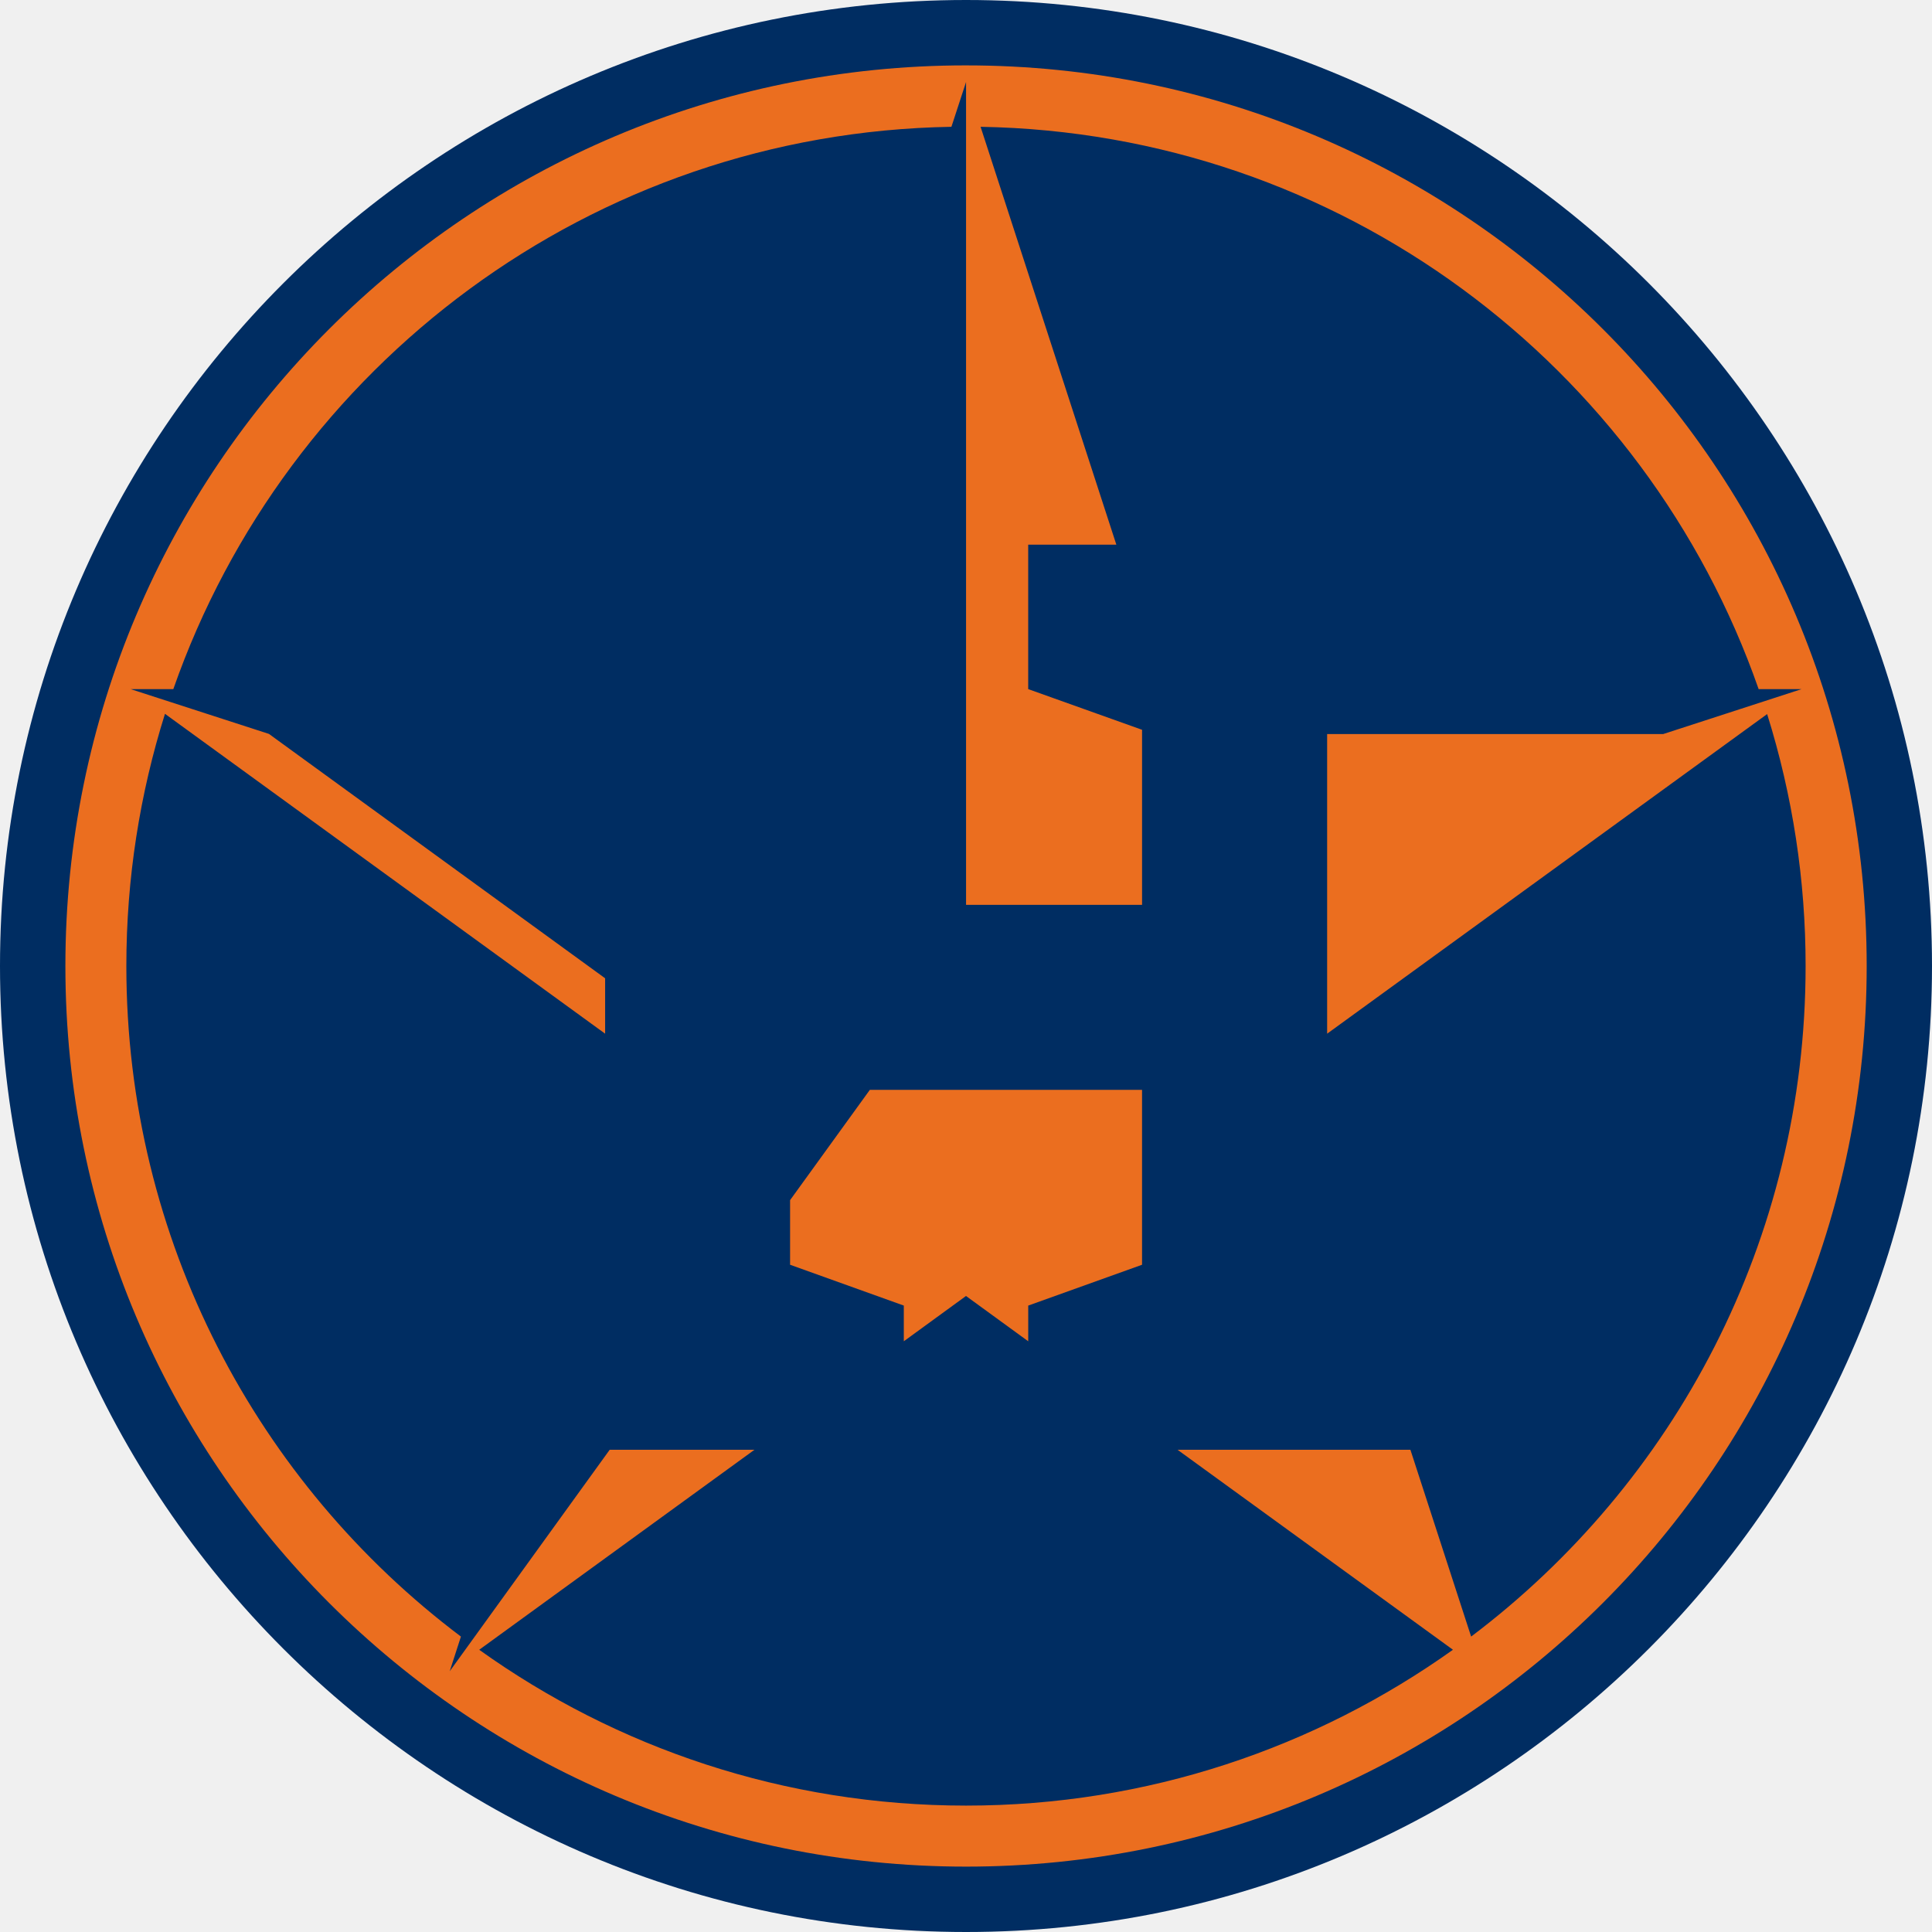
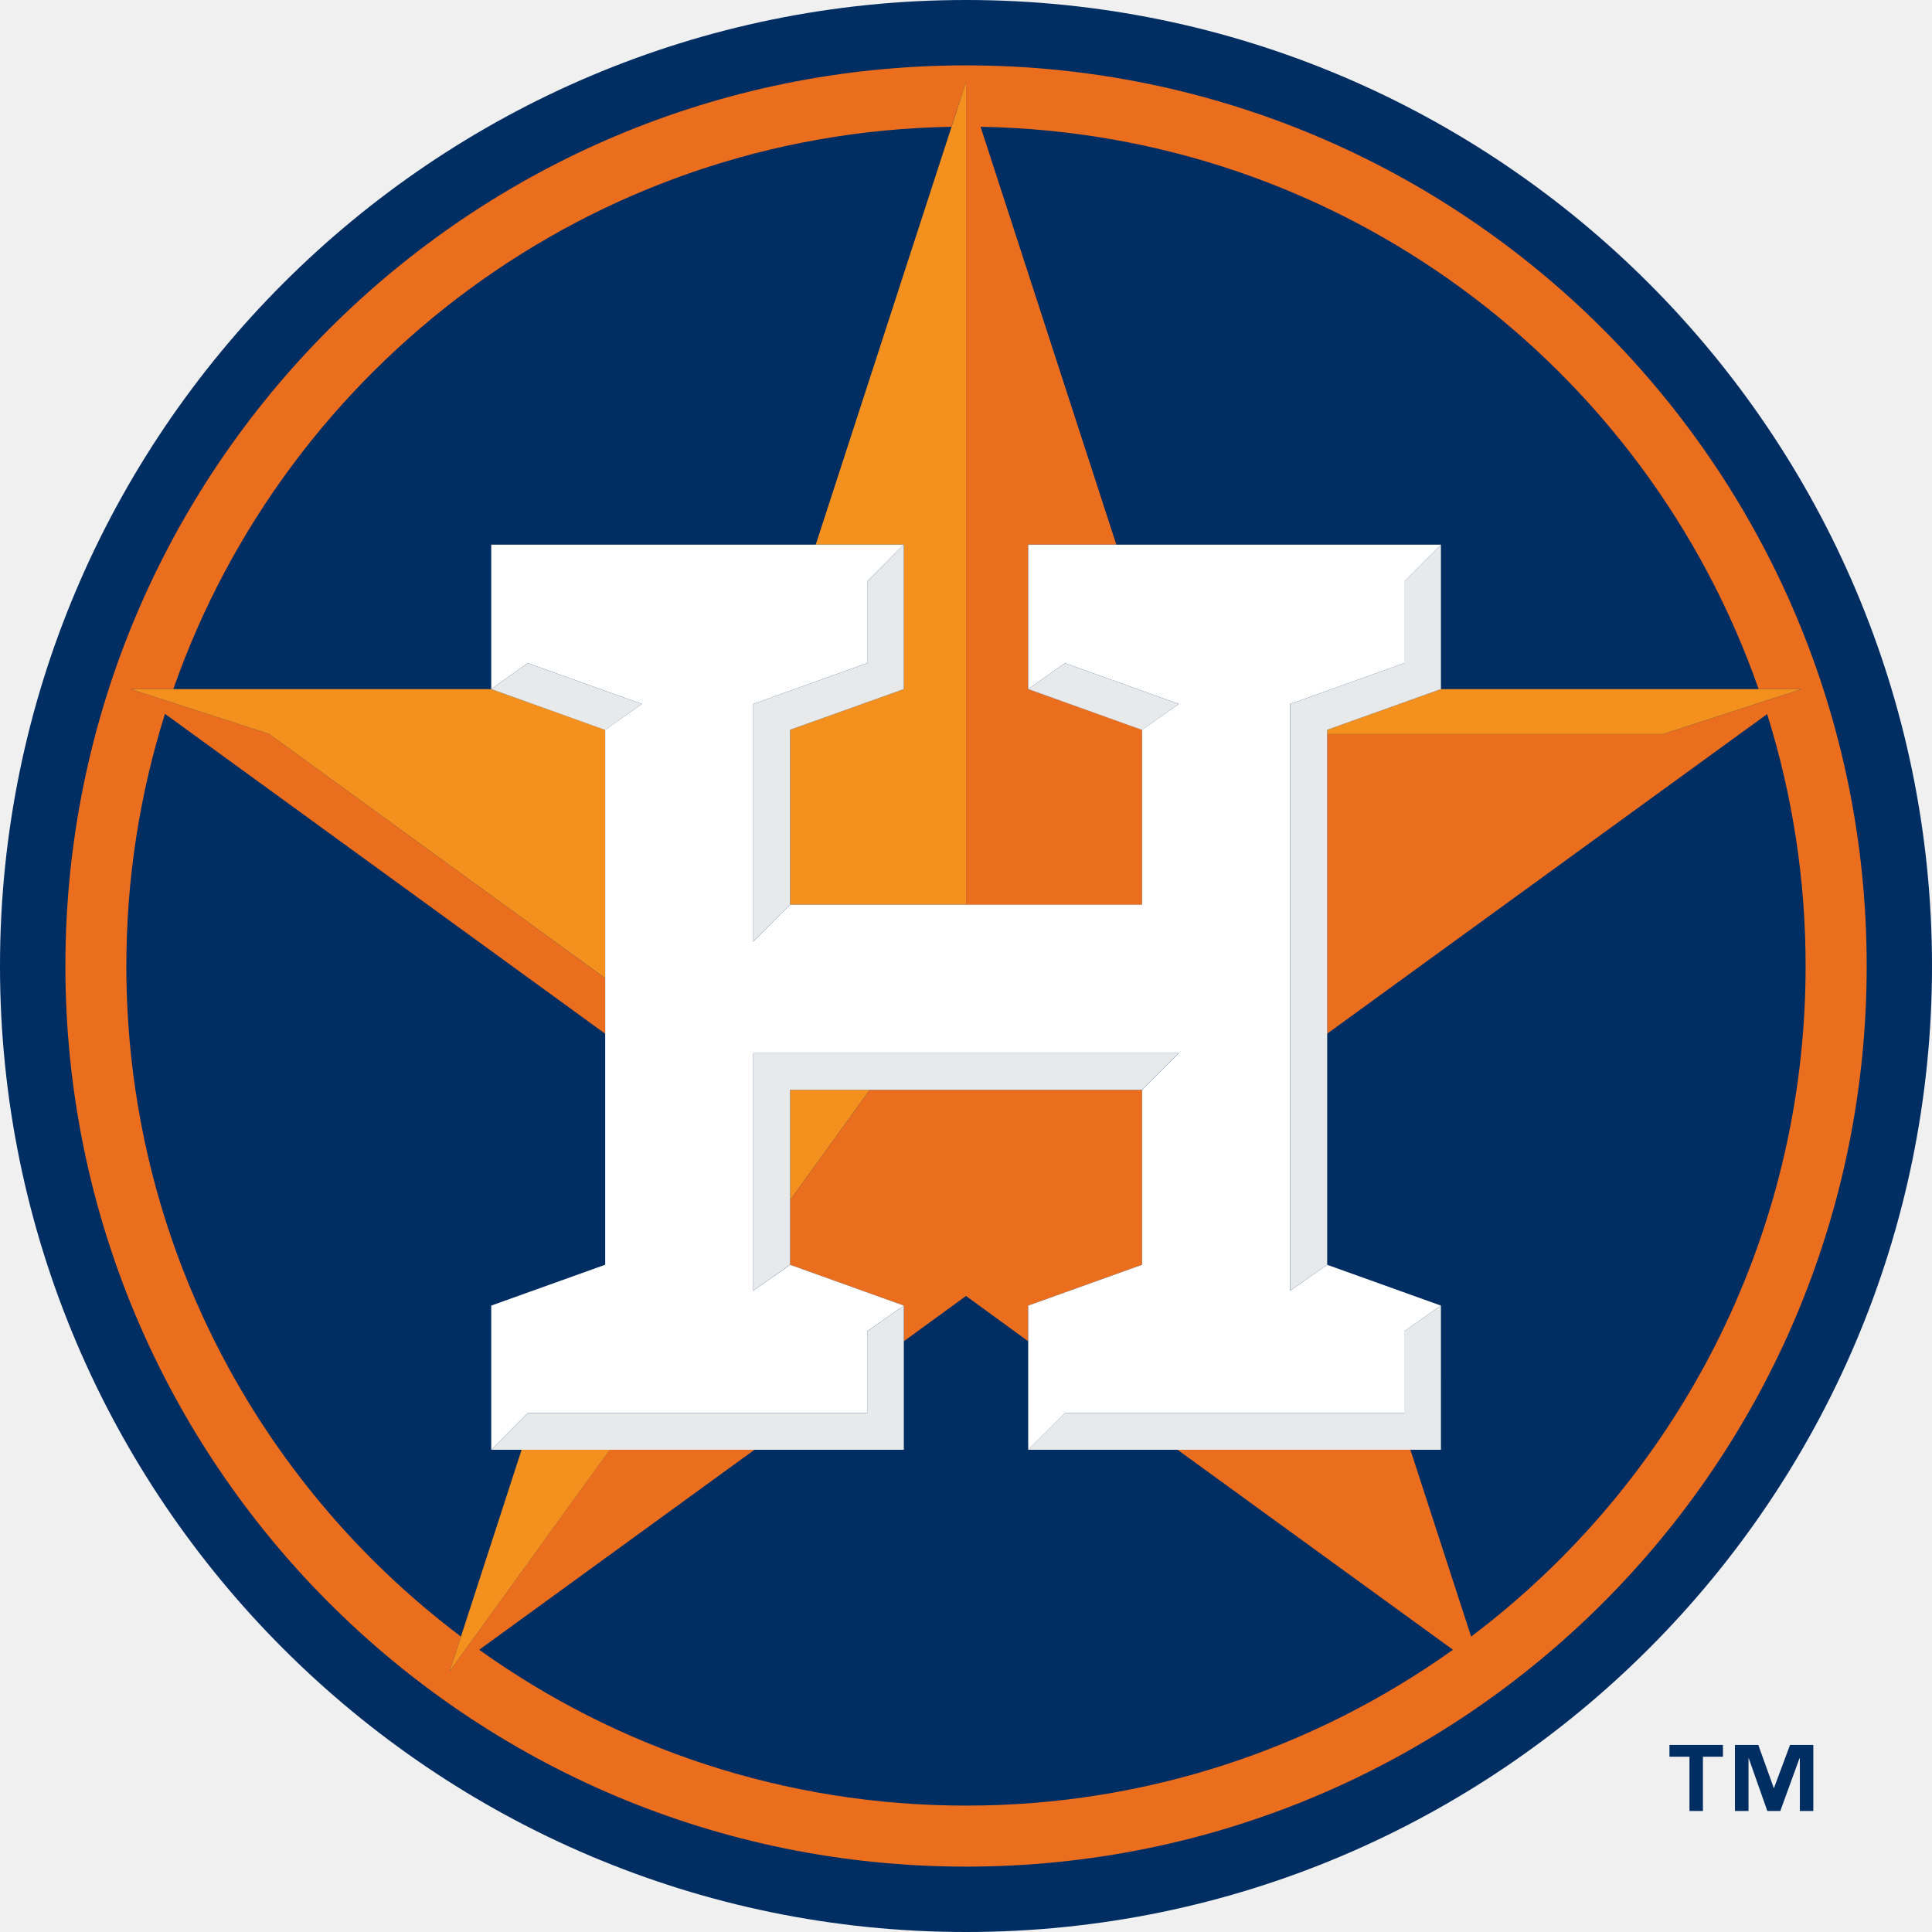
<svg xmlns="http://www.w3.org/2000/svg" viewBox="0 0 233.575 233.575">
  <path d="M116.795 233.575C52.4 233.575 0 181.183 0 116.788 0 52.392 52.4 0 116.795 0c64.397 0 116.78 52.392 116.78 116.788 0 64.395-52.384 116.787-116.78 116.787" fill="#002D62" />
-   <path d="M174.207 83.314h38.408C198.97 44.224 162.11 16.087 118.55 15.33l16.42 50.52h39.237v17.464z" fill="#002D62" />
+   <path d="M174.207 83.314h38.408C198.97 44.224 162.11 16.087 118.55 15.33l16.42 50.52h39.237v17.464zM59.39 175.275v-17.42l13.775-4.95-3.2 1.13 3.2-1.13v-27.934L19.947 86.3a101.69 101.69 0 0 0-4.665 30.503c0 33.134 15.88 62.54 40.444 81.055l7.332-22.583H59.39zm0-109.425h39.23l16.42-50.52c-43.567.727-80.42 28.895-94.087 67.984H59.39V65.85zm64.916 96.307l-7.51-5.476-7.526 5.477v13.12H91.21l-33.28 24.19c16.598 11.85 36.907 18.827 58.864 18.827 21.95 0 42.253-6.992 58.865-18.826l-33.296-24.192h-18.06v-13.12zm89.338-75.827l-53.196 38.64v27.936l13.76 4.95v17.42h-3.69l7.34 22.582c24.563-18.53 40.435-47.936 40.435-81.055a101.56 101.56 0 0 0-4.65-30.473" fill="#002D62" />
  <path d="M116.795 7.904C56.63 7.904 7.905 56.63 7.905 116.788c0 60.156 48.725 108.883 108.89 108.883 60.134 0 108.884-48.725 108.884-108.882 0-60.158-48.75-108.884-108.885-108.884m61.062 189.954l-7.34-22.583h-28.152l33.295 24.176c-16.605 11.835-36.915 18.842-58.865 18.842-21.95 0-42.275-6.977-58.857-18.84l33.273-24.177H73.708L54.37 202.05l1.355-4.192c-24.564-18.5-40.45-47.922-40.45-81.07 0-10.613 1.64-20.85 4.67-30.488l53.213 38.67v-6.698L32.514 88.728l-16.72-5.414h5.16c13.666-39.09 50.518-67.257 94.07-67.984l1.77-5.414v99.48h21.28V88.23l-13.767-4.918V65.85h10.657L118.55 15.33c43.552.743 80.42 28.895 94.066 67.984h5.19l-16.723 5.43h-40.635v36.227l53.196-38.64a101.631 101.631 0 0 1 4.65 30.458c0 33.134-15.873 62.54-40.437 81.07" fill="#EB6E1F" />
  <path fill="#EB6E1F" d="M138.072 152.906v-21.144h-32.91l-9.643 13.334v7.81l13.75 4.936v4.315l7.518-5.476 7.524 5.477v-4.315" />
+   <path fill="#F4911E" d="M160.455 88.232v.512h40.62l16.722-5.43h-43.59M109.27 65.85v17.465L95.52 88.23v21.146h21.268V9.916l-1.748 5.414-16.42 50.52m-3.1 79.246l9.636-13.334H95.52M69.964 154.05l3.2-1.144-3.2 1.145zm-14.238 43.808l-1.354 4.193 19.35-26.775H63.06m-3.67-91.962H15.794l16.72 5.414 40.653 29.544v-30.04" />
+   <path fill="#FFF" d="M59.39 157.842v17.433l4.417-4.44h41.024v-9.884l4.44-3.108-13.75-4.936-4.45 3.125v-28.708h51.442l-4.44 4.44v21.144l-13.766 4.936v17.433l4.446-4.44h41.016v-9.884l4.44-3.108-13.76-4.936-4.463 3.125V85.11l13.783-4.937v-9.868l4.44-4.456h-49.902v17.464l4.446-3.14 13.76 4.935-4.44 3.122v21.146H95.52l-4.45 4.455V85.11l13.76-4.937v-9.868l4.44-4.456H59.39v17.464l4.417-3.14 13.79 4.935-4.43 3.122v64.674" />
+   <path fill="#E7E9EA" d="M174.207 83.314V65.85l-4.447 4.455v9.868l-13.768 4.936v70.92l4.463-3.124V88.233m13.752 69.609l-4.447 3.11v9.883h-41.008l-4.454 4.44h49.91M95.52 131.762h42.55l4.432-4.44H91.07v28.71l4.45-3.14v-7.796m13.75 17.061v-4.315l-4.43 3.11v9.883H63.814l-4.424 4.44h49.88M77.598 85.11l-13.79-4.937-4.417 3.14 13.77 4.935m55.591-8.075l-4.446 3.14 13.766 4.935 4.44-3.14m-33.242-1.794V65.85l-4.43 4.455v9.868L91.062 85.11v28.723l4.456-4.455V88.232" />
+   <path d="M208.3 212.383h-2.42v6.56h-1.626v-6.56h-2.42v-1.422h6.466v1.423zm10.927 6.56h-1.63v-6.36h-.047l-2.313 6.36h-1.57l-2.243-6.36h-.032v6.36h-1.64v-7.983h2.824l1.872 5.213h.022l1.942-5.213h2.815v7.982z" fill="#002D62" />
</svg>
